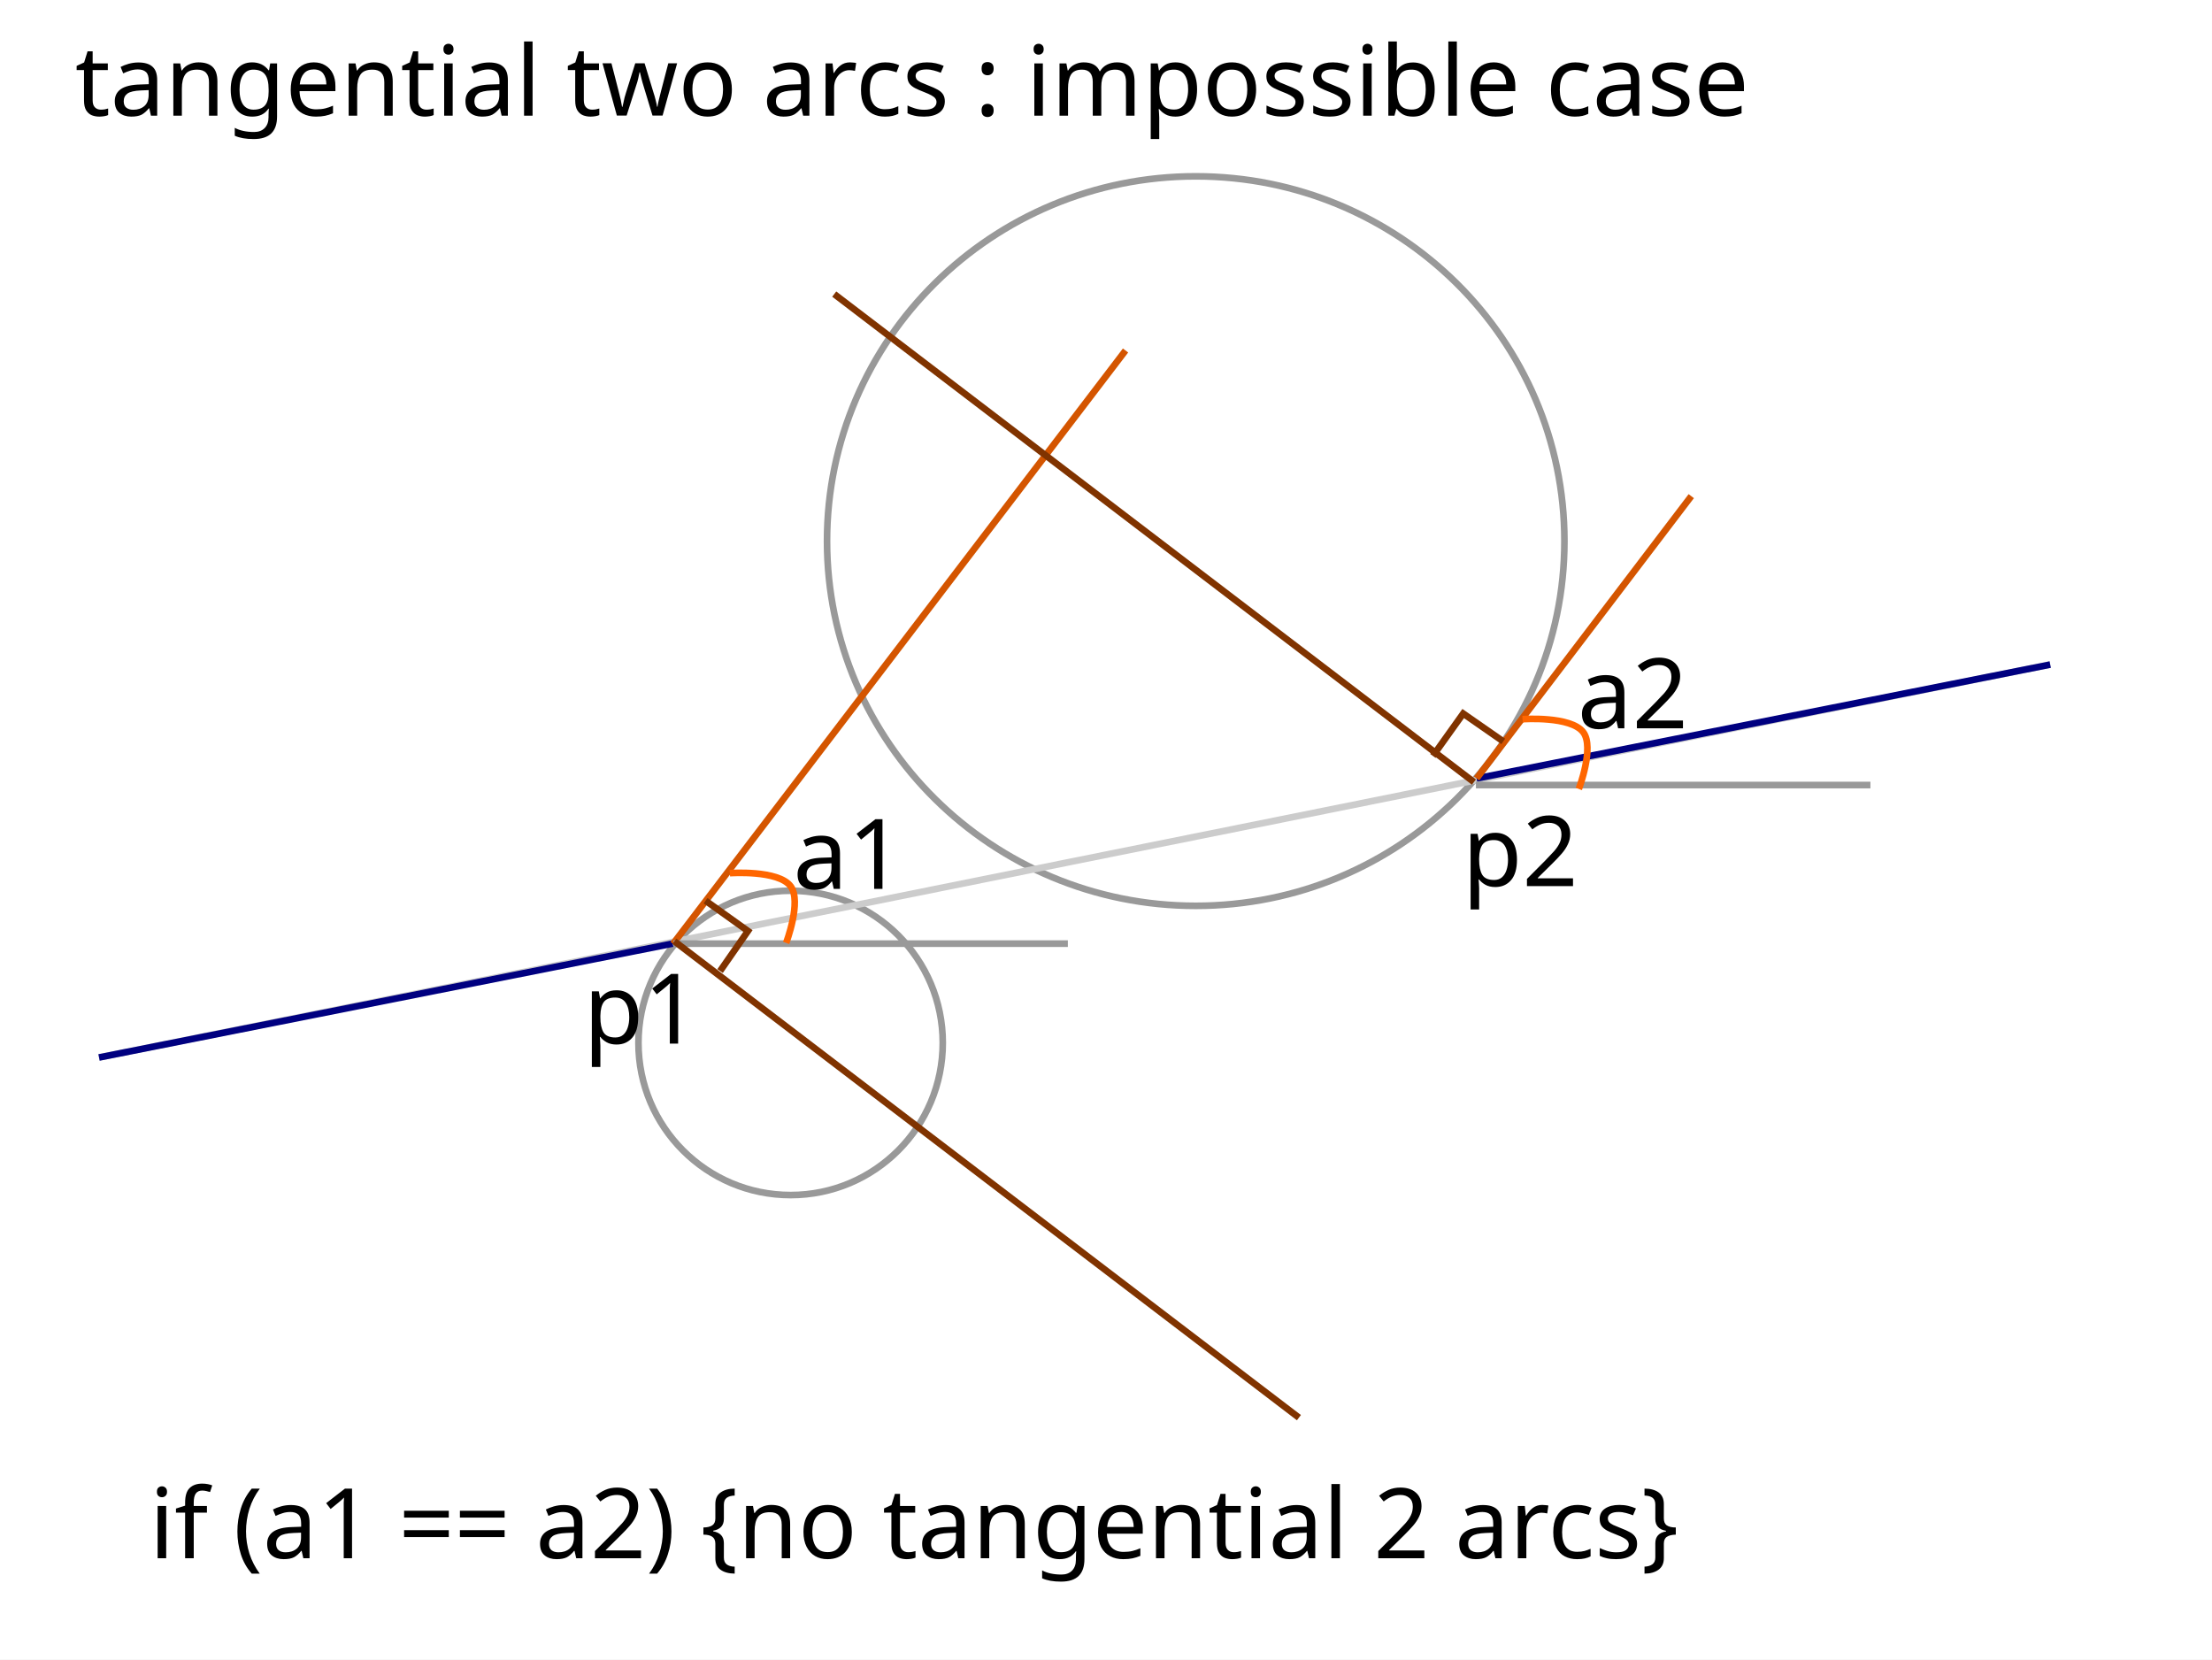
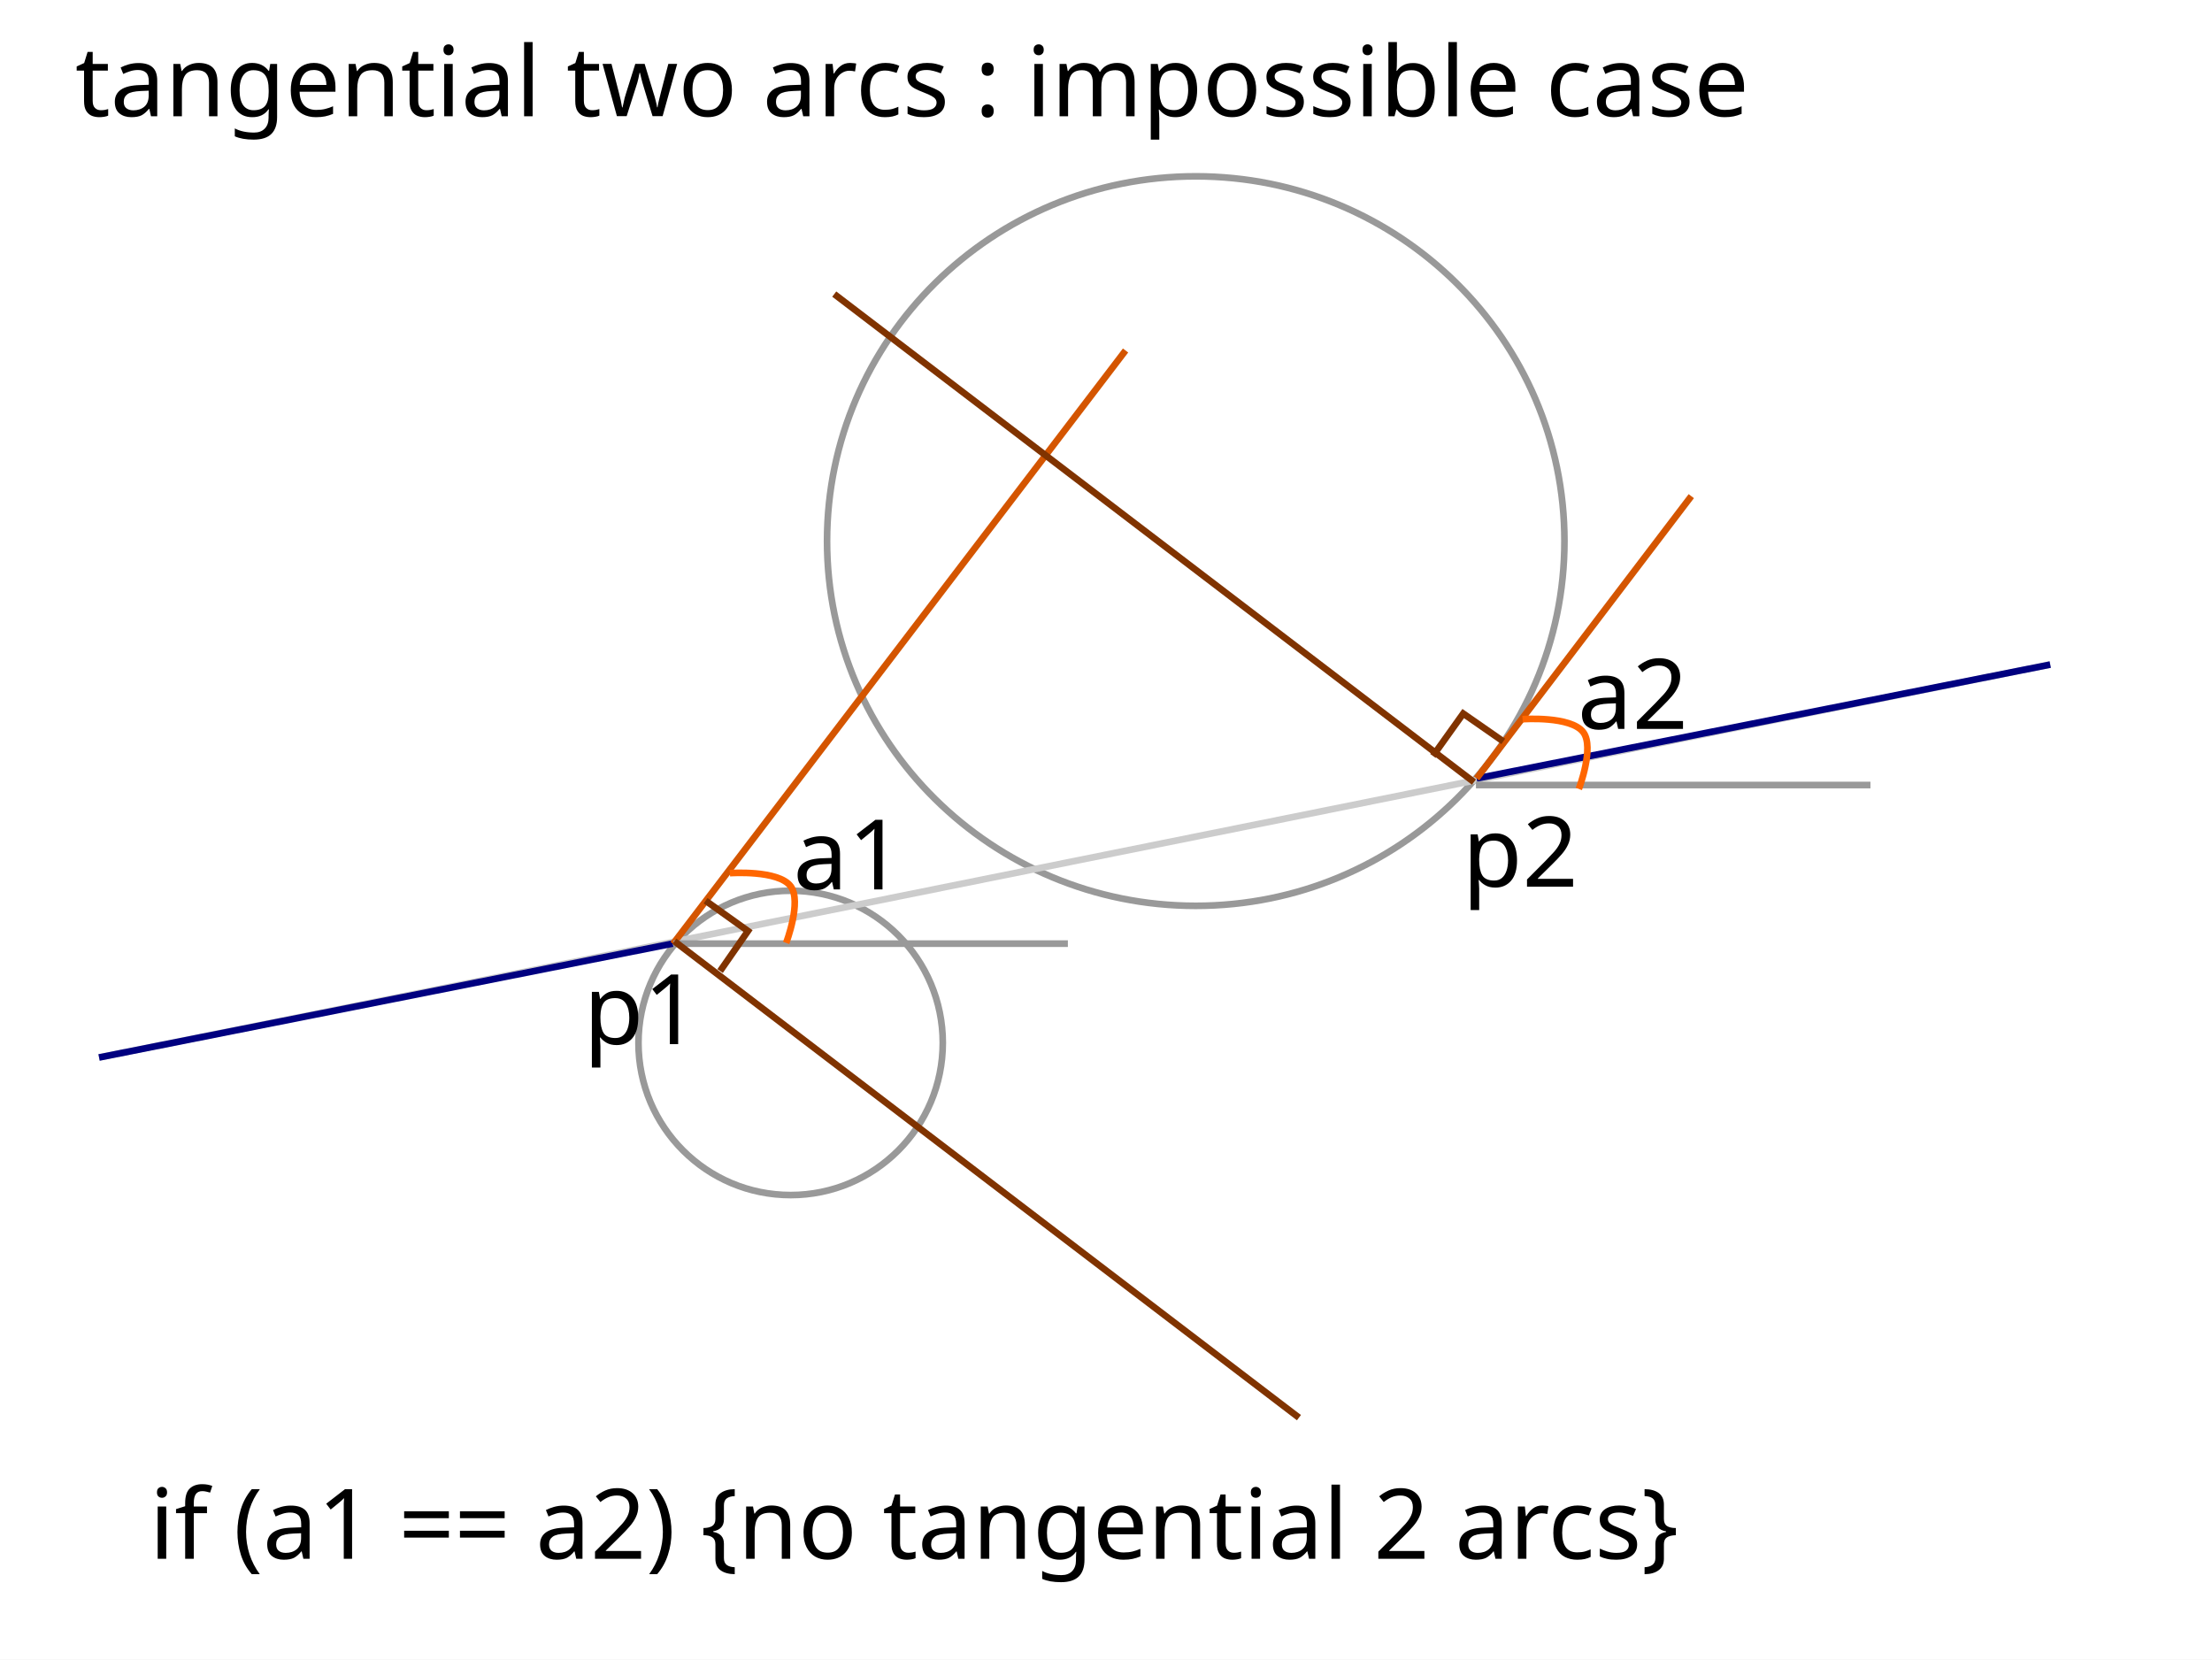
<svg xmlns="http://www.w3.org/2000/svg" width="332.578" height="249.505" viewBox="0 0 87.995 66.015">
  <defs>
    <path id="f" d="M134.381 6781.707h288.51v49.48h-288.51z" />
    <path id="d" d="M321.581 6735.533h51.929v33.178h-51.929z" />
    <path id="c" d="M155.641 6737.967h38.968v33.484h-38.968z" />
    <path id="b" d="M216.306 6731.907h47.567v21.466h-47.567z" />
    <path id="e" d="M216.306 6731.907h47.567v21.466h-47.567z" />
    <path id="a" d="M134.381 6781.707h288.51v49.48h-288.51z" />
  </defs>
-   <g transform="translate(-16.19 -1736.436)">
+   <g transform="translate(-16.18916,-1736.436)">
    <path d="M16.321 1736.568h87.73v65.75h-87.73z" style="fill:#fff;stroke:#fff;stroke-width:.265" />
-     <text xml:space="preserve" style="font-size:14.667px;line-height:1.25;font-family:sans-serif;white-space:pre;shape-inside:url(#a);display:inline" transform="matrix(.26458 0 0 .26458 -16.378 -56.7)">
+     <text xml:space="preserve" style="font-size:14.667px;line-height:1.25;font-family:sans-serif;white-space:pre;shape-inside:url(#a);display:inline" transform="matrix(0.2645833,0,0,0.2645833,-16.37769,-56.69963)">
      <tspan x="134.381" y="6794.684">tangential two arcs : impossible case</tspan>
    </text>
    <circle cx="47.641" cy="1777.92" r="6.053" style="fill:none;stroke:#999;stroke-width:.265" />
    <ellipse cx="63.757" cy="1757.959" rx="14.667" ry="14.509" style="fill:none;stroke:#999;stroke-width:.265" />
    <path d="m20.13 1778.5 77.618-15.63" style="fill:none;stroke:#ccc;stroke-width:.265px;stroke-linecap:butt;stroke-linejoin:miter;stroke-opacity:1" />
    <path d="m20.13 1778.5 22.82-4.53M74.929 1767.401l22.82-4.53" style="fill:none;stroke:navy;stroke-width:.265px;stroke-linecap:butt;stroke-linejoin:miter;stroke-opacity:1" />
    <path d="m42.963 1773.981 18.002-23.603M74.929 1767.401l8.541-11.229" style="fill:none;stroke:#d45500;stroke-width:.265px;stroke-linecap:butt;stroke-linejoin:miter;stroke-opacity:1" />
    <path d="M42.976 1773.972H58.67M74.903 1767.663h15.694" style="fill:none;stroke:#999;stroke-width:.265px;stroke-linecap:butt;stroke-linejoin:miter;stroke-opacity:1" />
    <path d="M45.224 1771.168s1.926-.14 2.419.522c.45.604-.18 2.253-.18 2.253" style="fill:none;stroke:#f60;stroke-width:.265px;stroke-linecap:butt;stroke-linejoin:miter;stroke-opacity:1" />
-     <text xml:space="preserve" style="font-size:14.667px;line-height:1.25;font-family:sans-serif;white-space:pre;shape-inside:url(#b);display:inline" transform="matrix(.26458 0 0 .26458 -9.49 -12.768)">
+     <text xml:space="preserve" style="font-size:14.667px;line-height:1.25;font-family:sans-serif;white-space:pre;shape-inside:url(#b);display:inline" transform="matrix(0.2645833,0,0,0.2645833,-9.490484,-12.76786)">
      <tspan x="216.307" y="6744.883">a1</tspan>
    </text>
-     <text xml:space="preserve" style="font-size:14.667px;line-height:1.25;font-family:sans-serif;white-space:pre;shape-inside:url(#c);display:inline" transform="matrix(.26458 0 0 .26458 -1.776 -8.217)">
+     <text xml:space="preserve" style="font-size:14.667px;line-height:1.25;font-family:sans-serif;white-space:pre;shape-inside:url(#c);display:inline" transform="matrix(0.2645833,0,0,0.2645833,-1.775875,-8.216954)">
      <tspan x="155.641" y="6750.943">p1</tspan>
    </text>
-     <text xml:space="preserve" style="font-size:14.667px;line-height:1.25;font-family:sans-serif;white-space:pre;shape-inside:url(#d);display:inline" transform="matrix(.26458 0 0 .26458 -10.723 -13.838)">
+     <text xml:space="preserve" style="font-size:14.667px;line-height:1.25;font-family:sans-serif;white-space:pre;shape-inside:url(#d);display:inline" transform="matrix(0.2645833,0,0,0.2645833,-10.72284,-13.83769)">
      <tspan x="321.582" y="6748.51">p2</tspan>
    </text>
    <path d="M76.757 1765.044s1.926-.14 2.419.522c.45.605-.18 2.253-.18 2.253" style="fill:none;stroke:#f60;stroke-width:.265px;stroke-linecap:butt;stroke-linejoin:miter;stroke-opacity:1" />
-     <text xml:space="preserve" style="font-size:14.667px;line-height:1.25;font-family:sans-serif;white-space:pre;shape-inside:url(#e);display:inline" transform="matrix(.26458 0 0 .26458 21.713 -19.155)">
+     <text xml:space="preserve" style="font-size:14.667px;line-height:1.25;font-family:sans-serif;white-space:pre;shape-inside:url(#e);display:inline" transform="matrix(0.2645833,0,0,0.2645833,21.71287,-19.15453)">
      <tspan x="216.307" y="6744.883">a2</tspan>
    </text>
    <path d="m67.862 1792.827-24.845-18.95" style="fill:none;stroke:#803300;stroke-width:.265px;stroke-linecap:butt;stroke-linejoin:miter;stroke-opacity:1" />
    <path d="m74.824 1767.546-25.448-19.412M44.258 1772.264l1.686 1.205-1.108 1.593M73.192 1766.506l1.205-1.686 1.593 1.108" style="fill:none;stroke:#803300;stroke-width:.265px;stroke-linecap:butt;stroke-linejoin:miter;stroke-opacity:1" />
-     <text xml:space="preserve" style="font-size:14.667px;line-height:1.25;font-family:sans-serif;white-space:pre;shape-inside:url(#f);display:inline" transform="matrix(.26458 0 0 .26458 -13.424 .682)">
+     <text xml:space="preserve" style="font-size:14.667px;line-height:1.25;font-family:sans-serif;white-space:pre;shape-inside:url(#f);display:inline" transform="matrix(0.2645833,0,0,0.2645833,-13.42352,0.6820834)">
      <tspan x="134.381" y="6794.684">if (a1 == a2) {no tangential 2 arcs}</tspan>
    </text>
  </g>
</svg>
